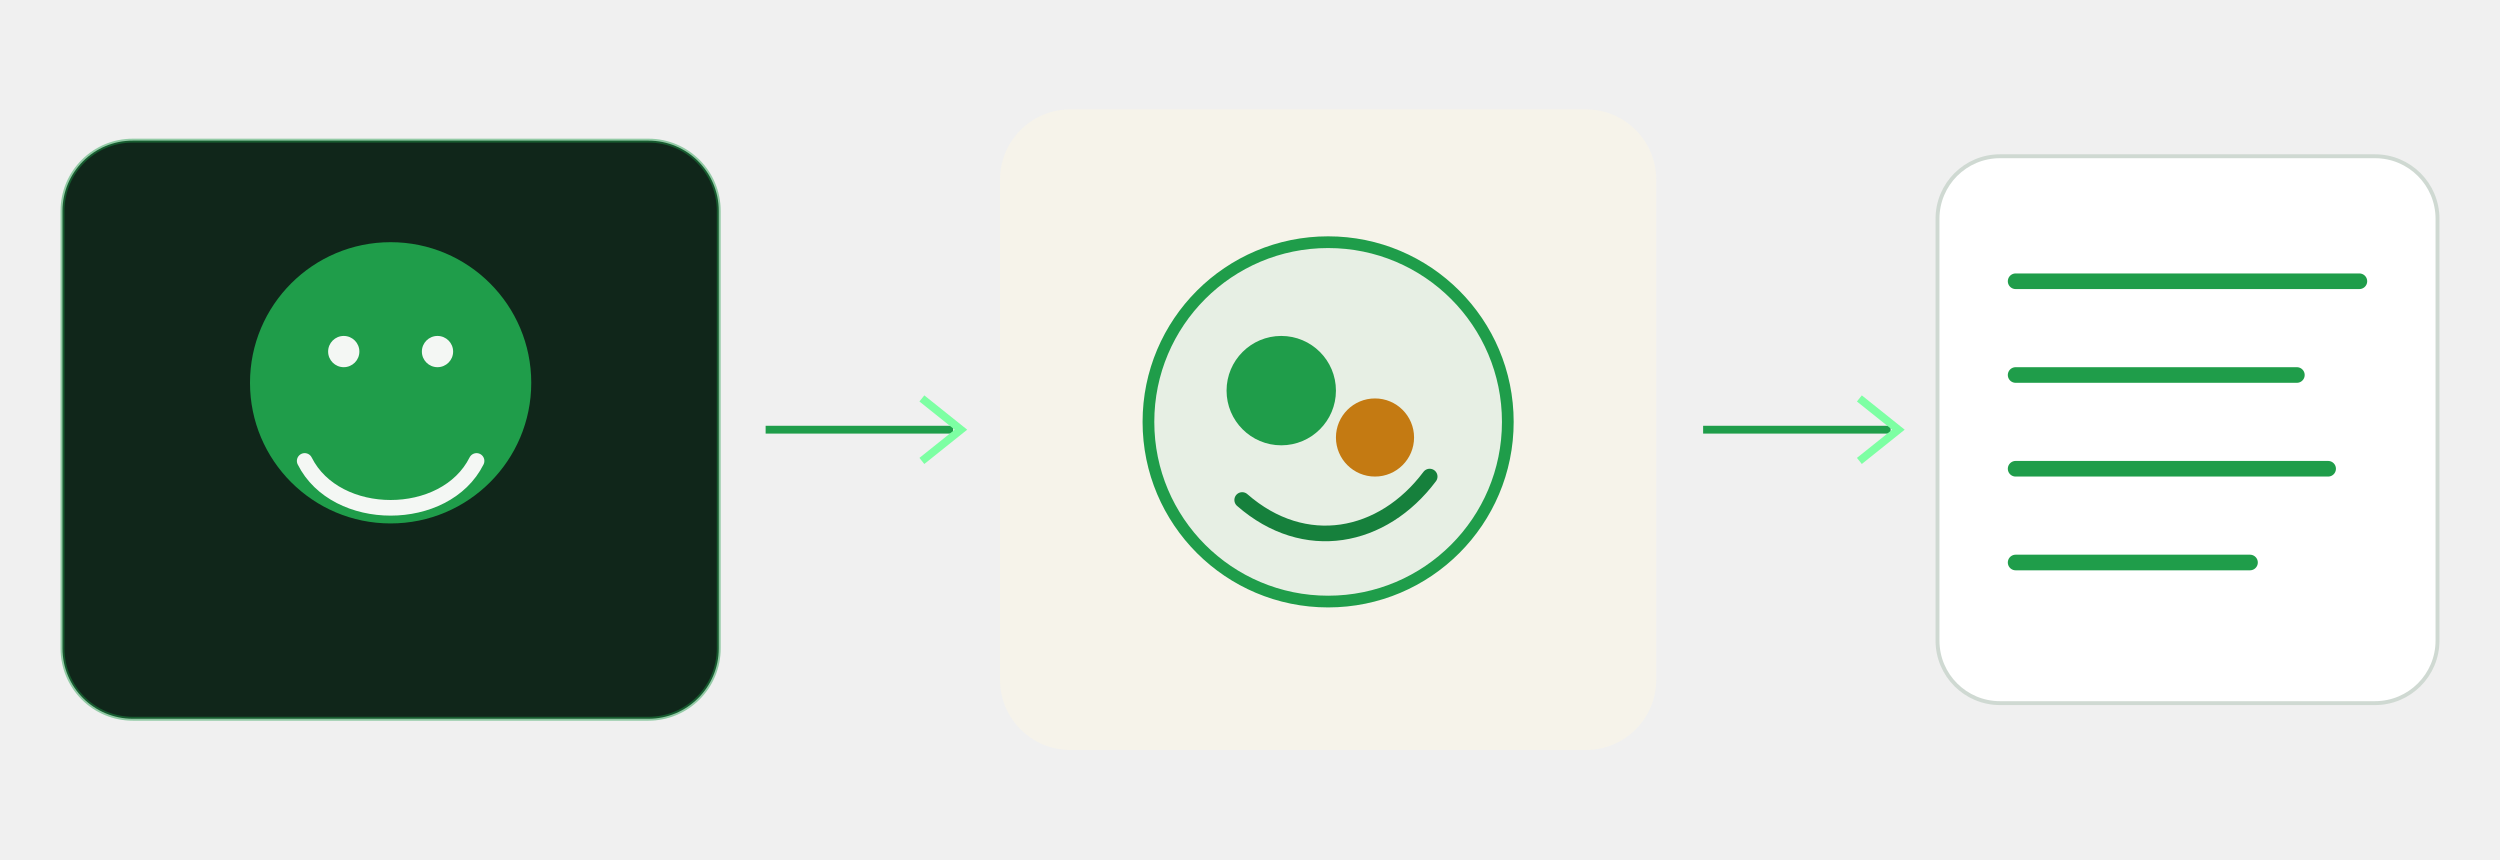
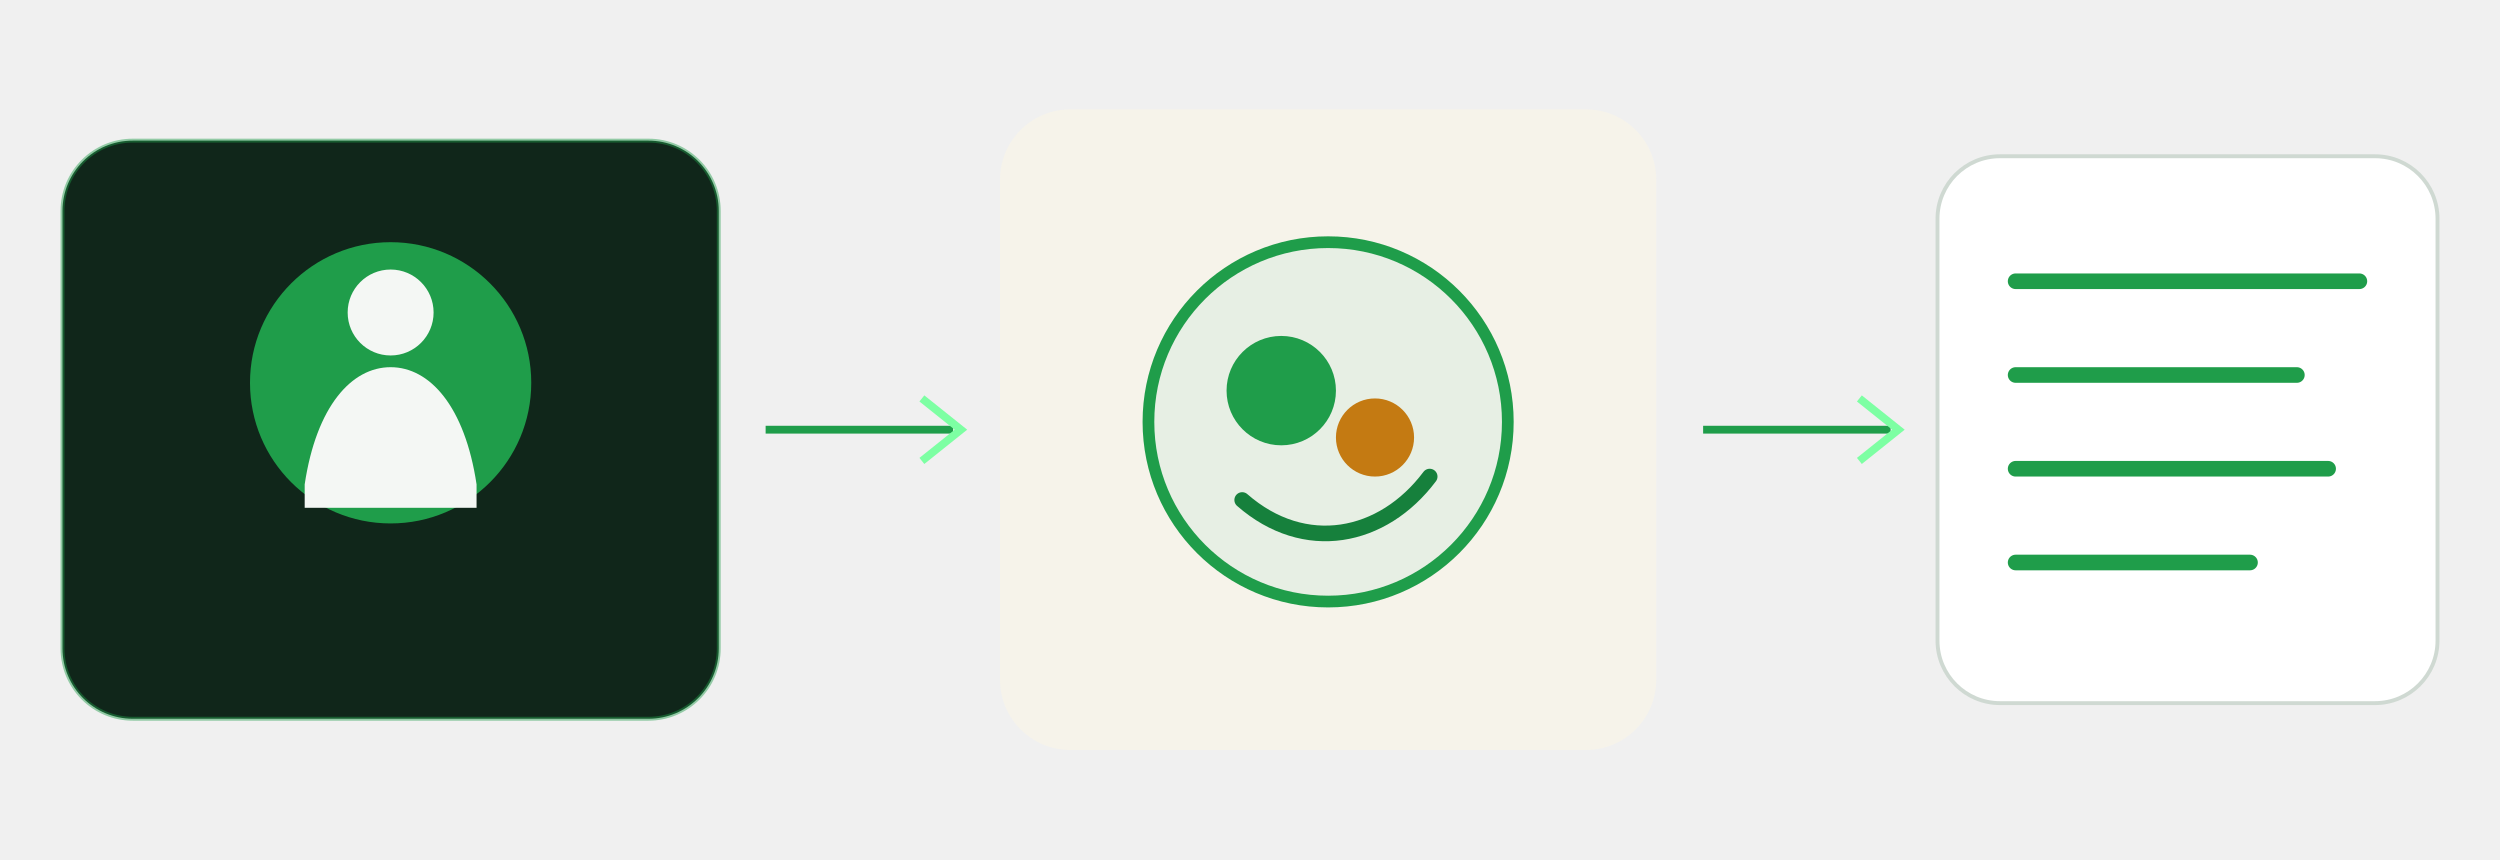
<svg xmlns="http://www.w3.org/2000/svg" viewBox="0 0 640 220" fill="none">
  <rect x="16" y="36" width="168" height="148" rx="18" fill="#10261a" stroke="#1f9d4a" stroke-opacity=".45" />
  <circle cx="100" cy="98" r="36" fill="#1f9d4a" />
-   <path d="M78 118c8 16 36 16 44 0" stroke="#f4f7f4" stroke-width="4" stroke-linecap="round" />
-   <circle cx="88" cy="90" r="4" fill="#f4f7f4" />
-   <circle cx="112" cy="90" r="4" fill="#f4f7f4" />
+   <circle cx="100" cy="80" r="11" fill="#f4f7f4" />
+   <path d="M78 124c3-20 12-30 22-30s19 10 22 30v6H78z" fill="#f4f7f4" />
  <path d="M196 110h48" stroke="#1f9d4a" stroke-width="2" />
  <path d="M236 102l10 8-10 8" stroke="#7dffa3" stroke-width="2" fill="none" />
  <rect x="256" y="28" width="168" height="164" rx="18" fill="#f6f3ea" />
  <circle cx="340" cy="108" r="46" fill="#e7efe4" stroke="#1f9d4a" stroke-width="3" />
  <circle cx="328" cy="100" r="14" fill="#1f9d4a" />
  <circle cx="352" cy="112" r="10" fill="#c47a12" />
  <path d="M318 128c16 14 36 10 48-6" stroke="#16803c" stroke-width="4" stroke-linecap="round" />
  <path d="M436 110h48" stroke="#1f9d4a" stroke-width="2" />
  <path d="M476 102l10 8-10 8" stroke="#7dffa3" stroke-width="2" fill="none" />
  <rect x="496" y="40" width="128" height="140" rx="16" fill="#fff" stroke="#cfd9d2" />
  <path d="M516 72h88M516 96h72M516 120h80M516 144h60" stroke="#1f9d4a" stroke-width="4" stroke-linecap="round" />
</svg>
